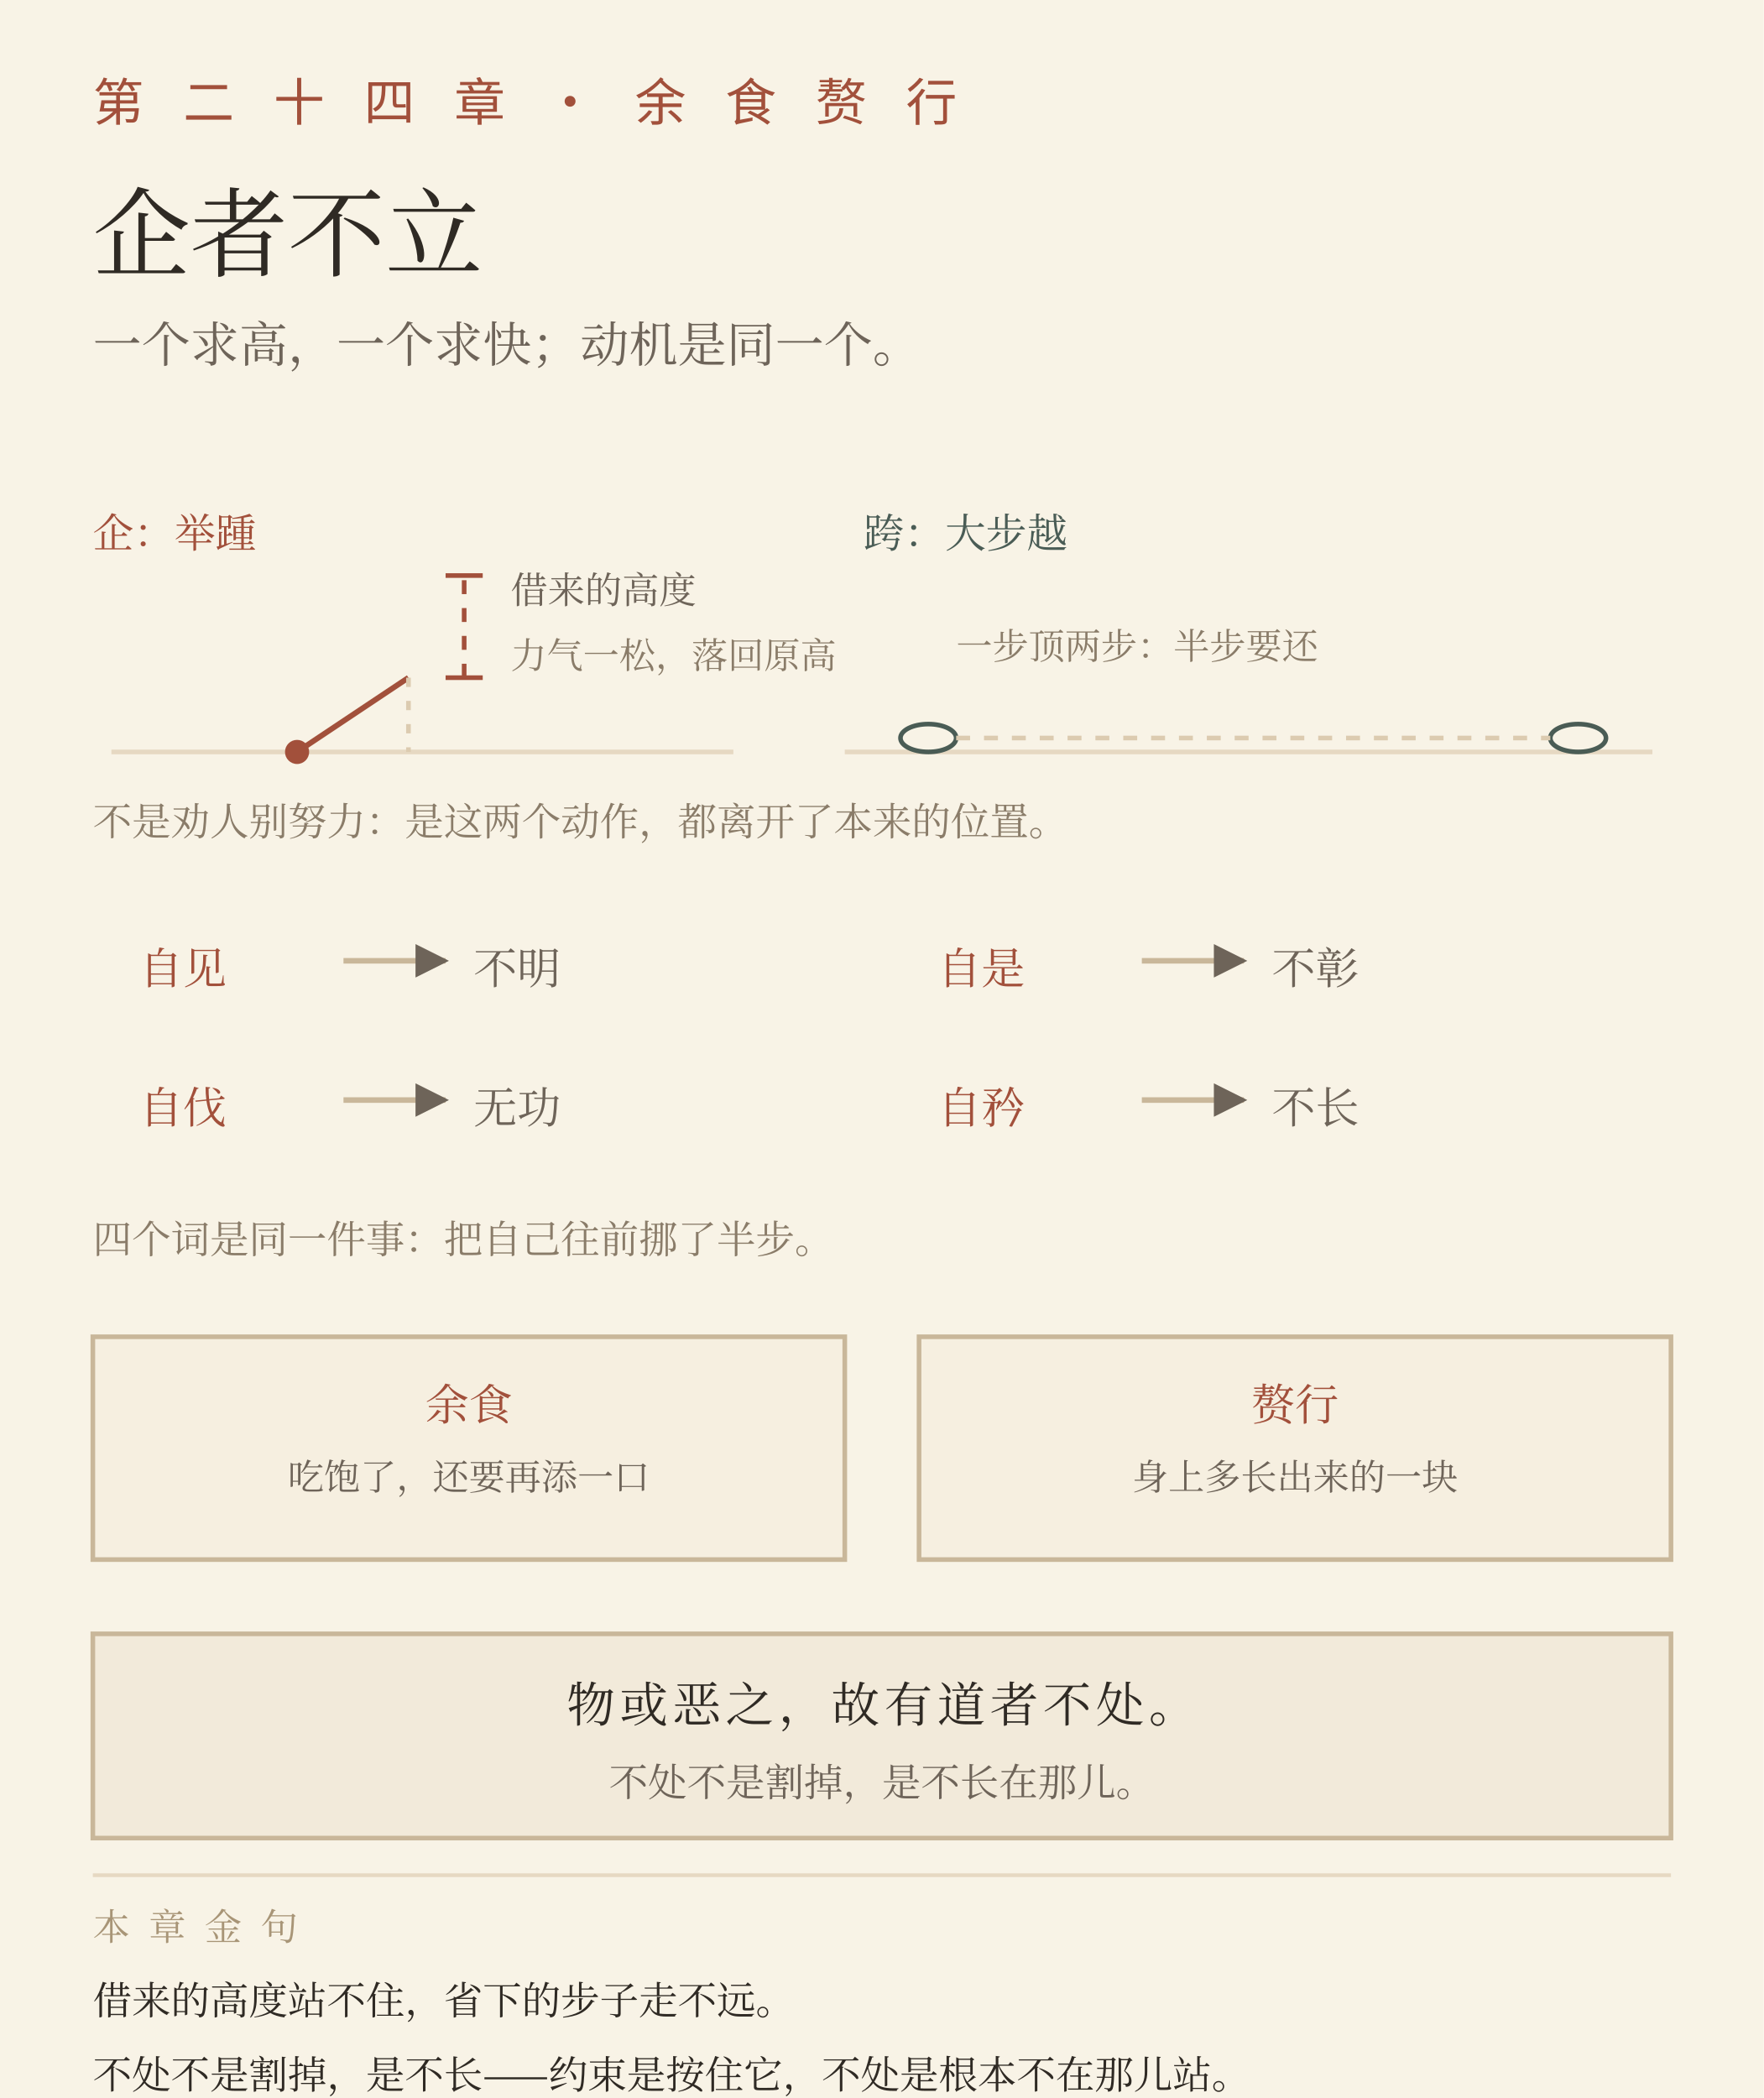
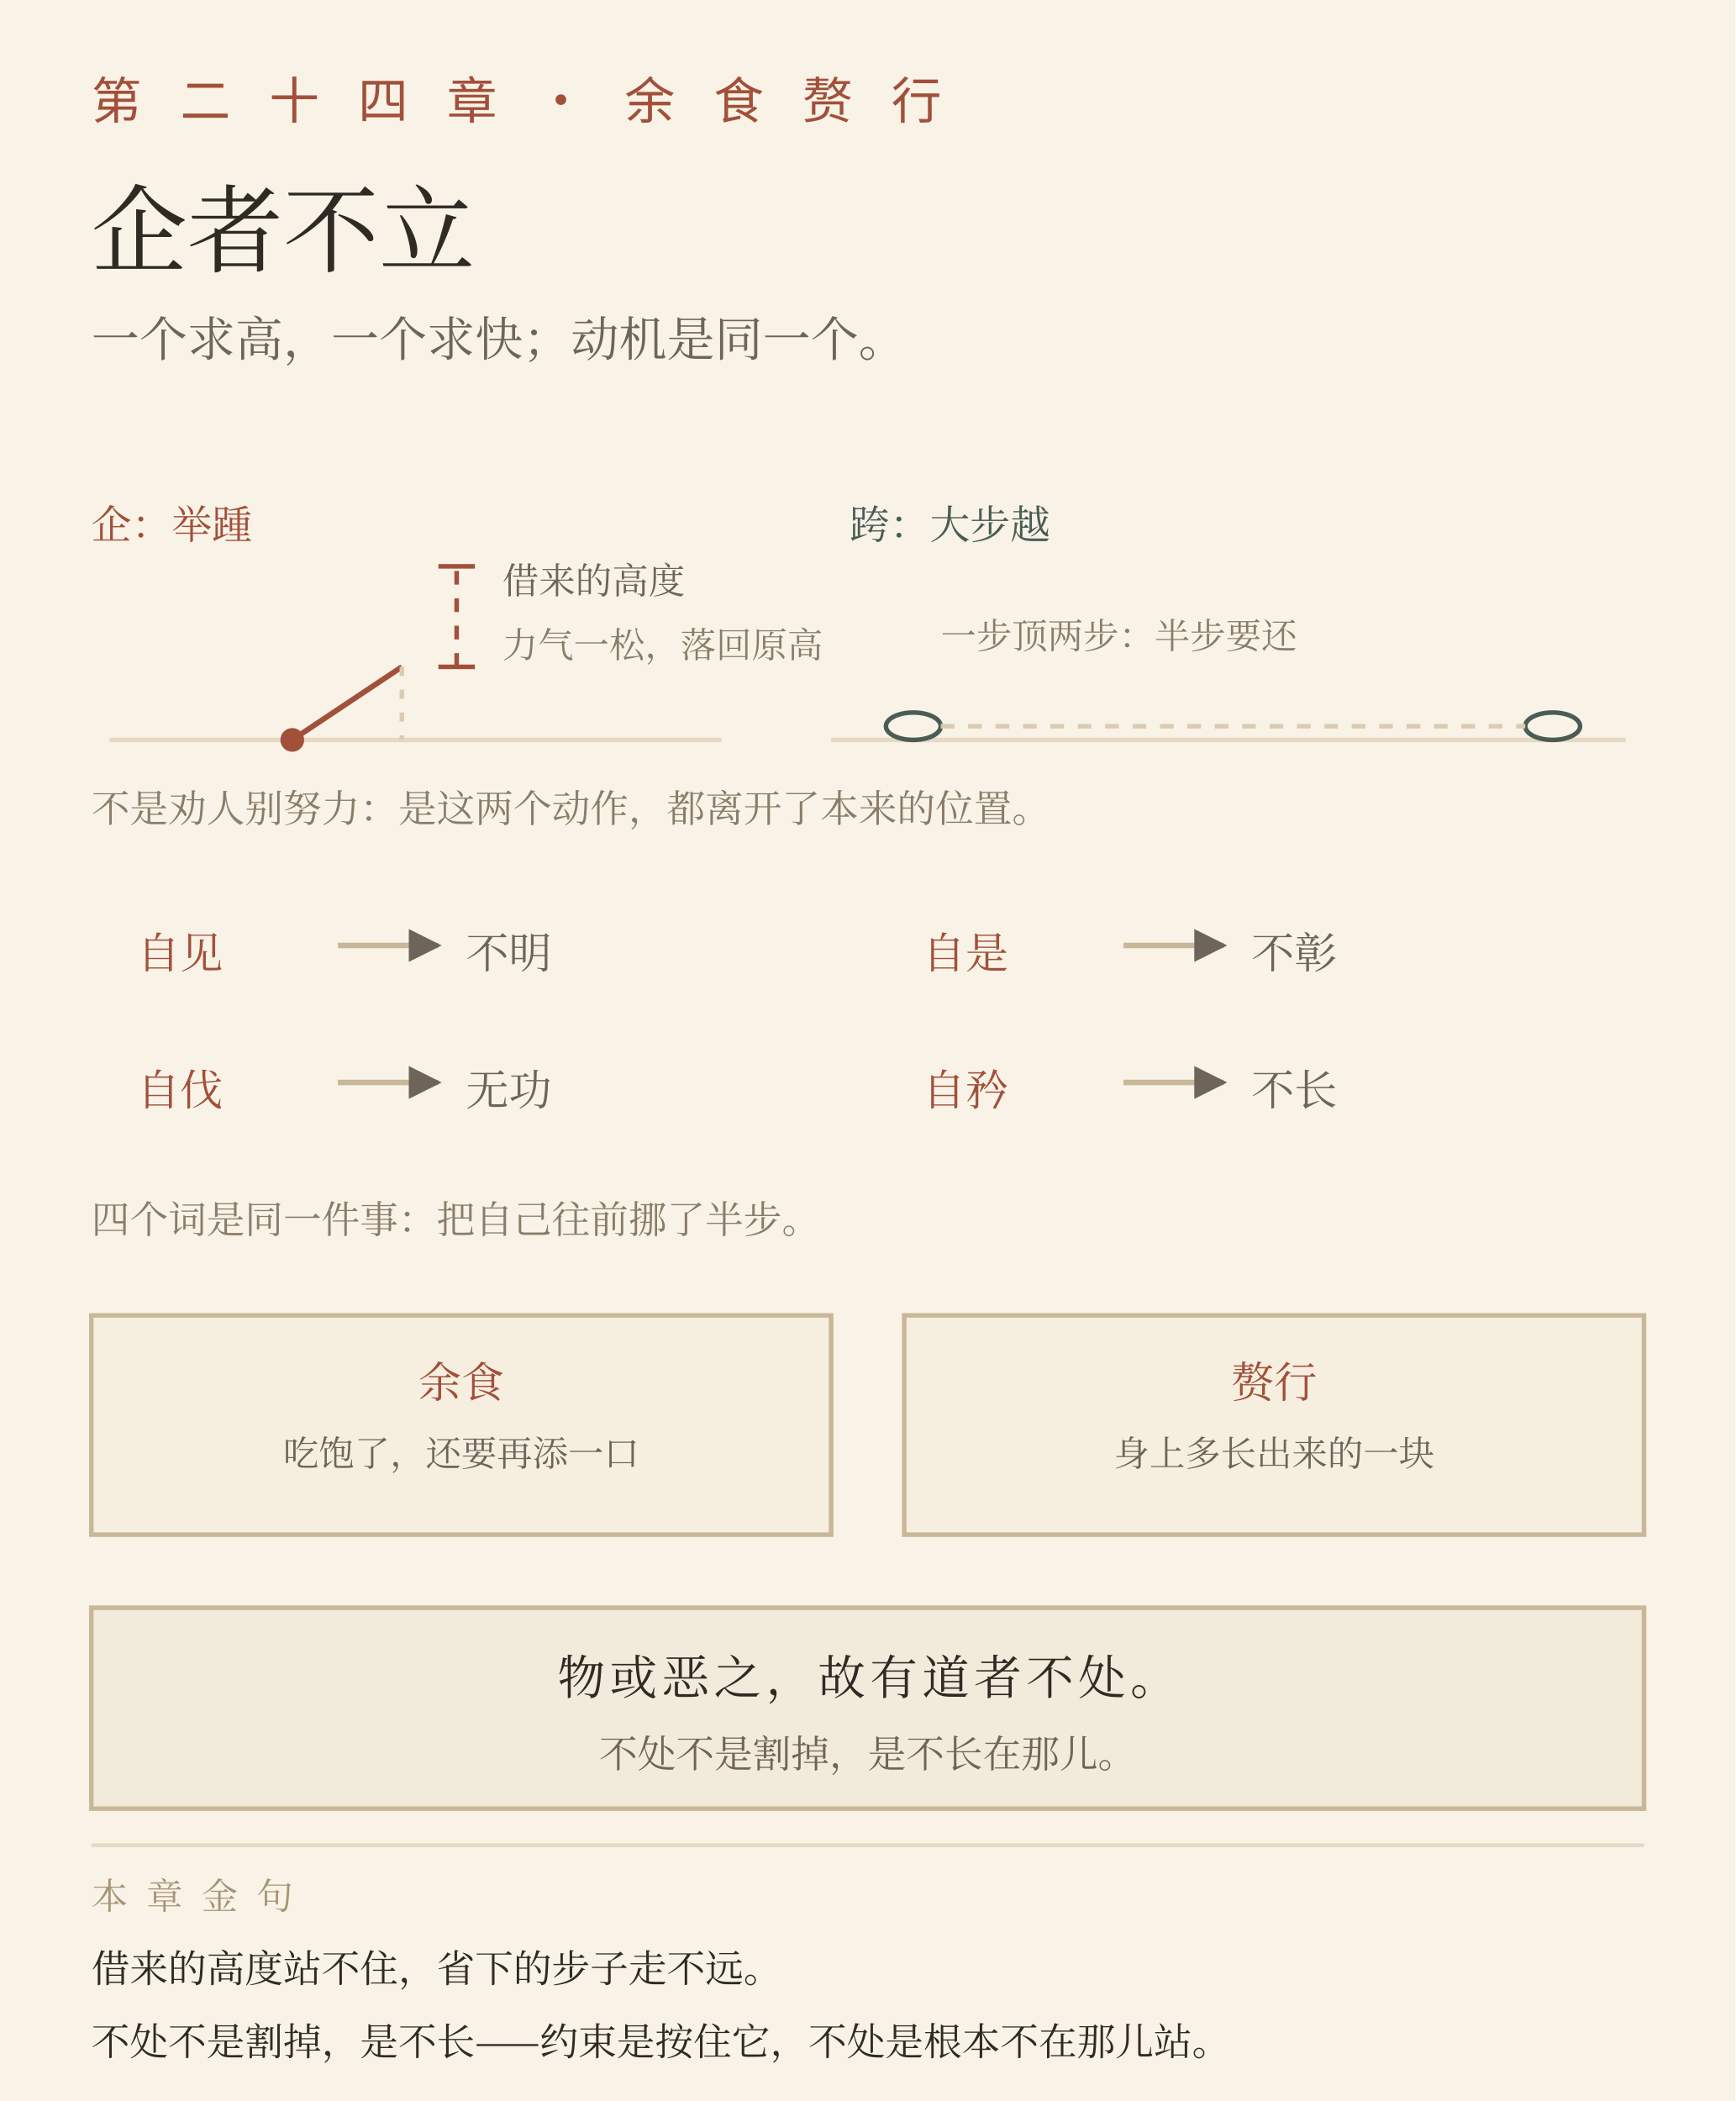
- <svg xmlns="http://www.w3.org/2000/svg" viewBox="0 0 380 452" role="img" aria-label="两个动作，一个方向：想越过自己本来的位置" font-family="'Noto Serif CJK SC','Noto Serif SC','Songti SC',serif">
+ <svg xmlns="http://www.w3.org/2000/svg" viewBox="0 0 380 460" role="img" aria-label="两个动作，一个方向：想越过自己本来的位置" font-family="'Noto Serif CJK SC','Noto Serif SC','Songti SC',serif">
  <defs>
    <marker id="arr" viewBox="0 0 10 10" refX="9" refY="5" markerWidth="6" markerHeight="6" orient="auto">
      <path d="M0 0 L10 5 L0 10 z" fill="#6E6459" />
    </marker>
    <marker id="arr2" viewBox="0 0 10 10" refX="9" refY="5" markerWidth="6" markerHeight="6" orient="auto">
      <path d="M0 0 L10 5 L0 10 z" fill="#4A5C55" />
    </marker>
    <marker id="arrL" viewBox="0 0 10 10" refX="1" refY="5" markerWidth="6" markerHeight="6" orient="auto">
      <path d="M10 0 L0 5 L10 10 z" fill="#4A5C55" />
    </marker>
    <marker id="arrS" viewBox="0 0 10 10" refX="9" refY="5" markerWidth="6" markerHeight="6" orient="auto">
      <path d="M0 0 L10 5 L0 10 z" fill="#A2503B" />
    </marker>
  </defs>
-   <rect x="0" y="0" width="380" height="452" fill="#F8F3E6" />
+   <rect x="0" y="0" width="380" height="460" fill="#F8F3E6" />
  <text x="20" y="26" font-size="11" fill="#A2503B" font-family="'Noto Sans CJK SC','Noto Sans SC',sans-serif" letter-spacing="3">第 二 十 四 章 · 余 食 赘 行</text>
  <text x="20" y="58" font-size="21" fill="#2F2A24">企者不立</text>
  <text x="20" y="78" font-size="10.5" fill="#6E6459">一个求高，一个求快；动机是同一个。</text>
  <text x="20" y="118" font-size="8.8" fill="#A2503B">企：举踵</text>
  <line x1="24" y1="162" x2="158" y2="162" stroke="#E6D8C2" stroke-width="1" />
  <line x1="64" y1="162" x2="88" y2="146" stroke="#A2503B" stroke-width="1.2" />
  <circle cx="64" cy="162" r="2.6" fill="#A2503B" />
  <line x1="88" y1="146" x2="88" y2="162" stroke="#DCCBB0" stroke-width="1" stroke-dasharray="2 3" />
  <line x1="100" y1="146" x2="100" y2="124" stroke="#A2503B" stroke-width="1" stroke-dasharray="3 3" />
  <line x1="96" y1="146" x2="104" y2="146" stroke="#A2503B" stroke-width="1" />
  <line x1="96" y1="124" x2="104" y2="124" stroke="#A2503B" stroke-width="1" />
  <text x="110" y="130" font-size="8.0" fill="#6E6459">借来的高度</text>
  <text x="110" y="144" font-size="7.8" fill="#8A7C69">力气一松，落回原高</text>
  <text x="186" y="118" font-size="8.8" fill="#4A5C55">跨：大步越</text>
  <line x1="182" y1="162" x2="356" y2="162" stroke="#E6D8C2" stroke-width="1" />
  <ellipse cx="200" cy="159" rx="6" ry="3" fill="none" stroke="#4A5C55" stroke-width="1" />
  <ellipse cx="340" cy="159" rx="6" ry="3" fill="none" stroke="#4A5C55" stroke-width="1" />
  <line x1="206" y1="159" x2="334" y2="159" stroke="#DCCBB0" stroke-width="1" stroke-dasharray="3 3" />
  <text x="206" y="142" font-size="7.8" fill="#8A7C69">一步顶两步：半步要还</text>
  <text x="20" y="180" font-size="8.4" fill="#8A7C69">不是劝人别努力：是这两个动作，都离开了本来的位置。</text>
  <text x="30" y="212" font-size="9.4" fill="#A2503B">自见</text>
  <line x1="74" y1="207" x2="96" y2="207" stroke="#C9B79A" stroke-width="1.2" marker-end="url(#arr)" />
  <text x="102" y="212" font-size="9.4" fill="#6E6459">不明</text>
  <text x="202" y="212" font-size="9.4" fill="#A2503B">自是</text>
  <line x1="246" y1="207" x2="268" y2="207" stroke="#C9B79A" stroke-width="1.2" marker-end="url(#arr)" />
  <text x="274" y="212" font-size="9.4" fill="#6E6459">不彰</text>
  <text x="30" y="242" font-size="9.4" fill="#A2503B">自伐</text>
  <line x1="74" y1="237" x2="96" y2="237" stroke="#C9B79A" stroke-width="1.2" marker-end="url(#arr)" />
  <text x="102" y="242" font-size="9.4" fill="#6E6459">无功</text>
  <text x="202" y="242" font-size="9.4" fill="#A2503B">自矜</text>
  <line x1="246" y1="237" x2="268" y2="237" stroke="#C9B79A" stroke-width="1.2" marker-end="url(#arr)" />
  <text x="274" y="242" font-size="9.4" fill="#6E6459">不长</text>
  <text x="20" y="270" font-size="8.4" fill="#8A7C69">四个词是同一件事：把自己往前挪了半步。</text>
  <rect x="20" y="288" width="162" height="48" fill="#F6EFE0" stroke="#C9B79A" stroke-width="1.0" />
  <text x="101" y="306" font-size="9.4" fill="#A2503B" text-anchor="middle">余食</text>
  <text x="101" y="321" font-size="7.8" fill="#6E6459" text-anchor="middle">吃饱了，还要再添一口</text>
  <rect x="198" y="288" width="162" height="48" fill="#F6EFE0" stroke="#C9B79A" stroke-width="1.0" />
  <text x="279" y="306" font-size="9.4" fill="#A2503B" text-anchor="middle">赘行</text>
  <text x="279" y="321" font-size="7.8" fill="#6E6459" text-anchor="middle">身上多长出来的一块</text>
  <rect x="20" y="352" width="340" height="44" fill="#F2EADA" stroke="#C9B79A" stroke-width="1.0" />
  <text x="190" y="371" font-size="10.4" fill="#2F2A24" text-anchor="middle" letter-spacing="1">物或恶之，故有道者不处。</text>
  <text x="190" y="387" font-size="8.4" fill="#6E6459" text-anchor="middle">不处不是割掉，是不长在那儿。</text>
  <line x1="20" y1="404" x2="360" y2="404" stroke="#E6D8C2" stroke-width="0.8" />
  <text x="20" y="418" font-size="8.0" fill="#A89577" letter-spacing="1">本 章 金 句</text>
  <text x="20" y="434" font-size="8.4" fill="#2F2A24">借来的高度站不住，省下的步子走不远。</text>
  <text x="20" y="450" font-size="8.4" fill="#2F2A24">不处不是割掉，是不长——约束是按住它，不处是根本不在那儿站。</text>
</svg>
